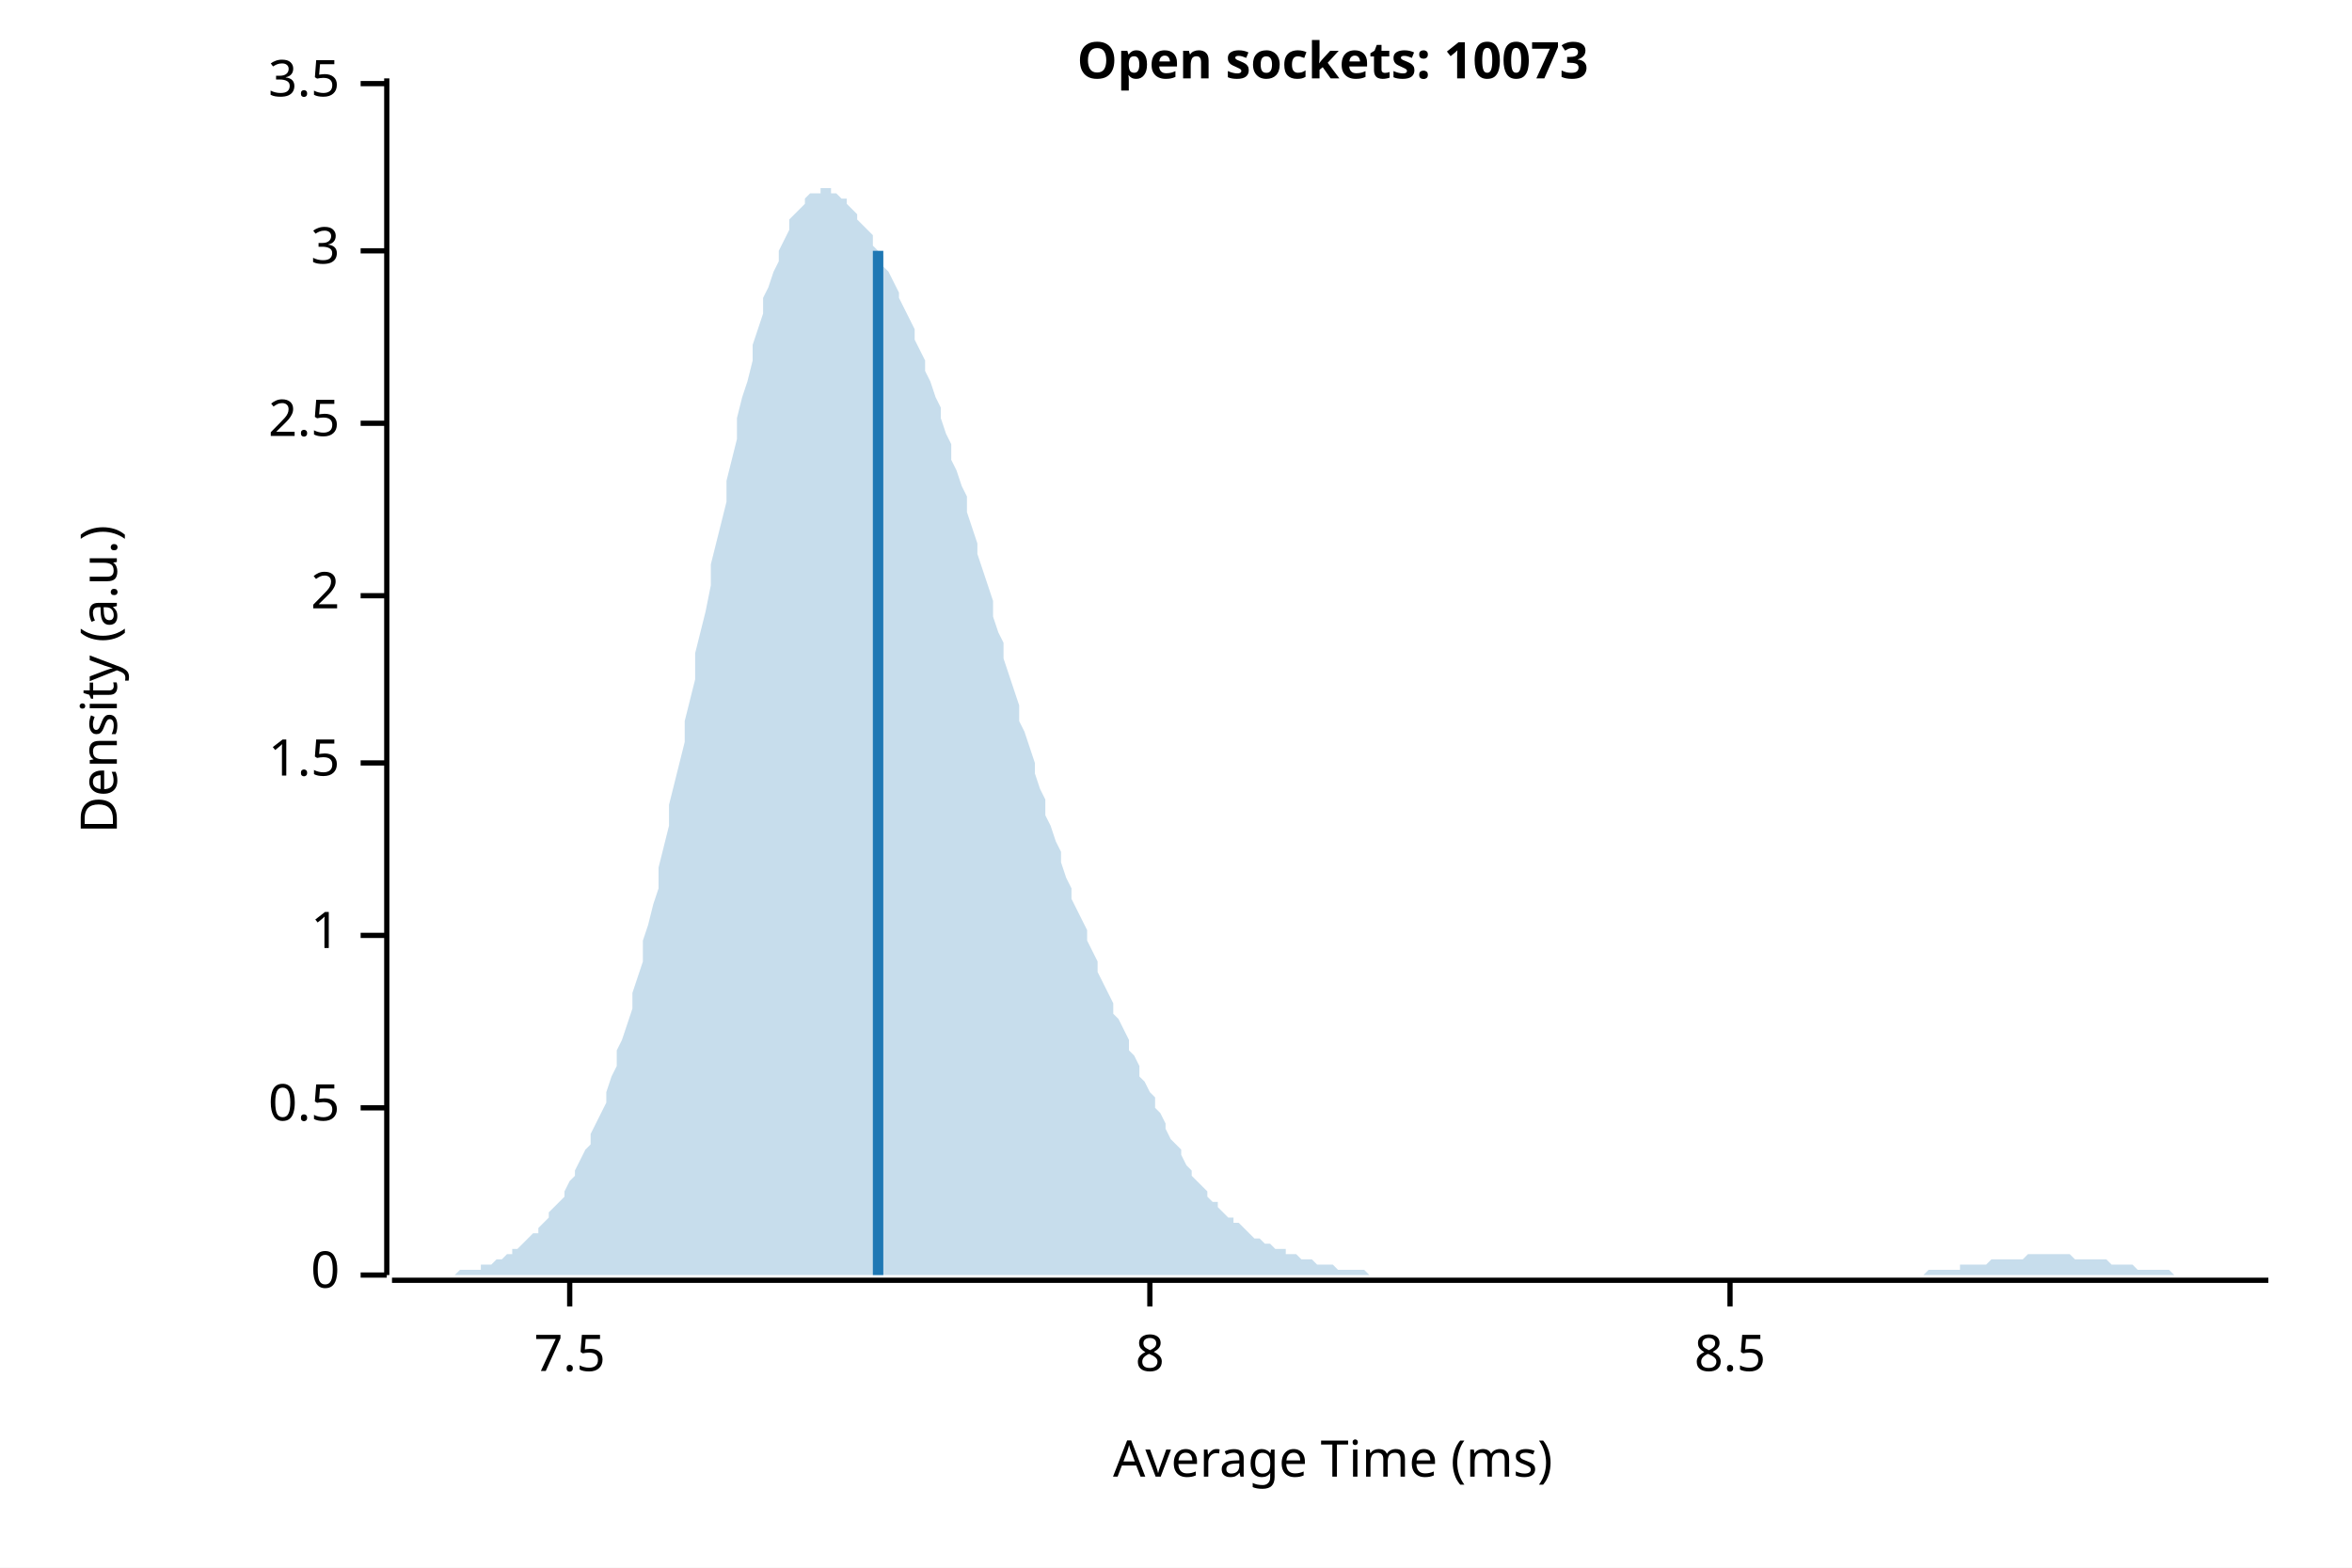
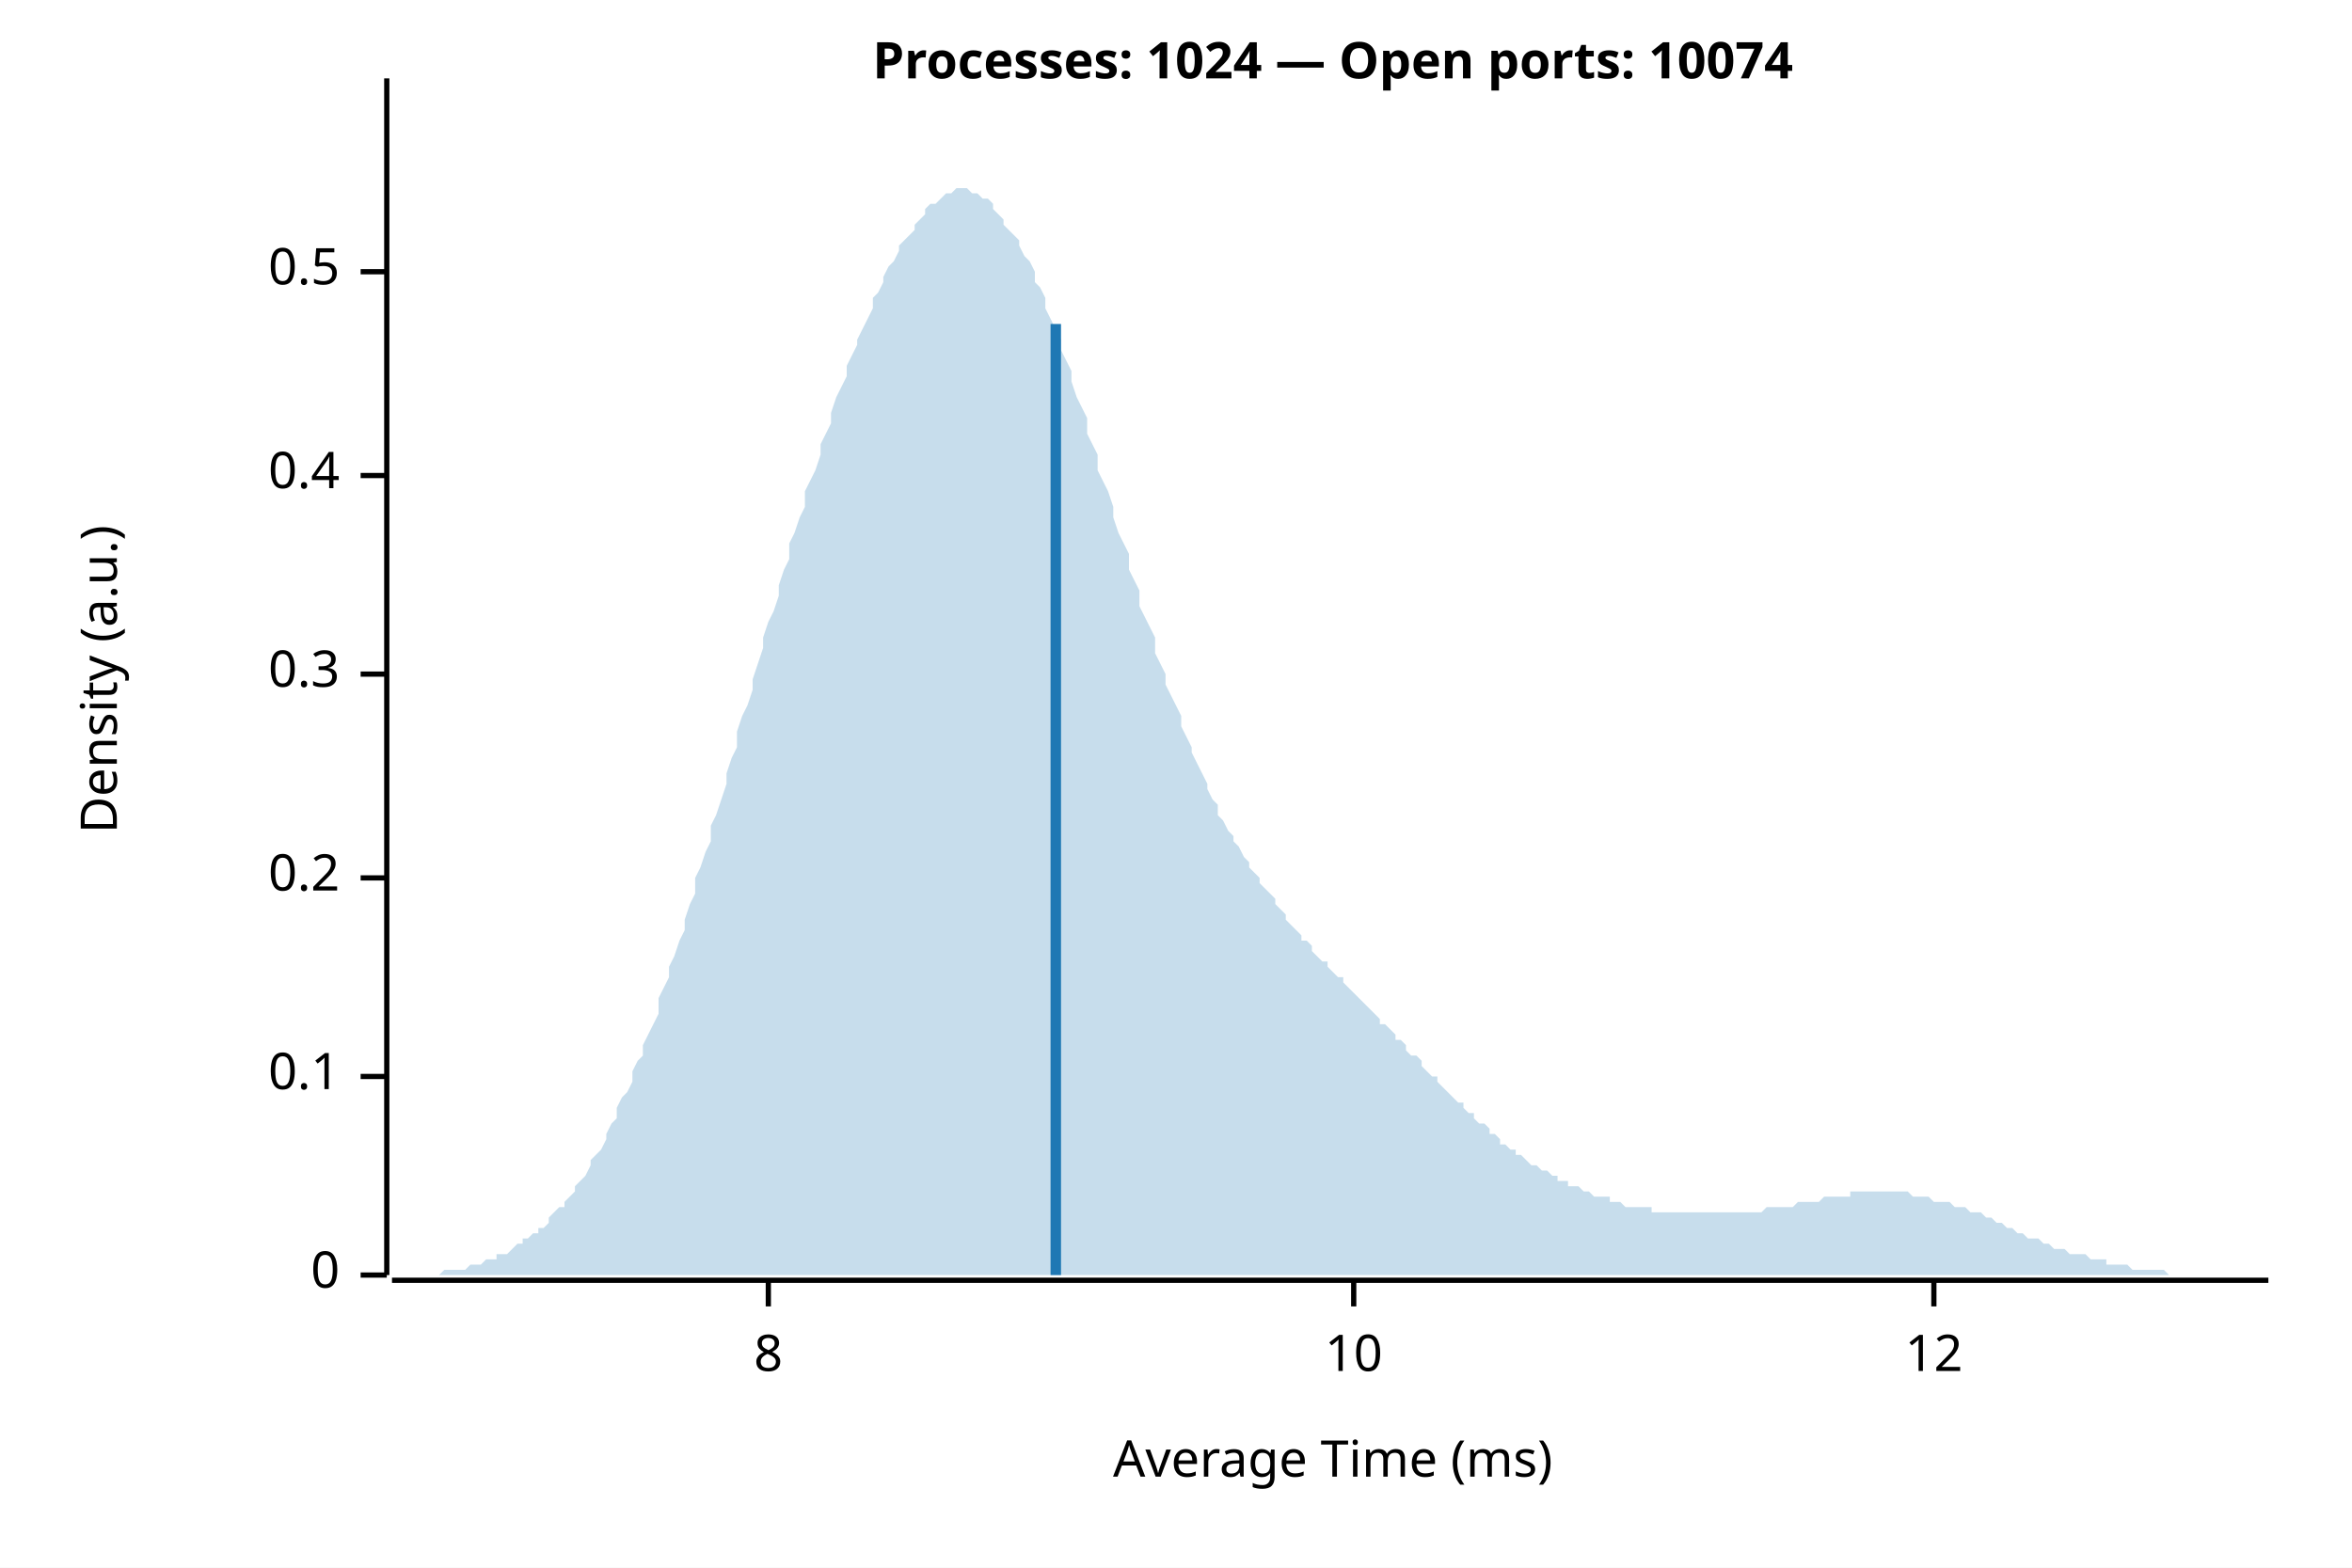
<svg xmlns="http://www.w3.org/2000/svg" width="450" height="300" viewBox="0 0 450 300">
  <rect width="100%" height="100%" fill="white" />
-   <text x="255" y="15" font-weight="bold" text-anchor="middle" font-family="sans-serif" font-size="9.677" opacity="1" fill="#000000">Open sockets: 10073</text>
+   <text x="255" y="15" font-weight="bold" text-anchor="middle" font-family="sans-serif" font-size="9.677" opacity="1" fill="#000000">Processes: 1024 — Open ports: 10074</text>
  <text x="15" y="130" dy="0.76em" text-anchor="middle" font-family="sans-serif" font-size="9.677" opacity="1" fill="#000000" transform="rotate(270, 15, 130)">
Density (a.u.)
</text>
  <text x="255" y="285" dy="-0.5ex" text-anchor="middle" font-family="sans-serif" font-size="9.677" opacity="1" fill="#000000">
Average Time (ms)
</text>
  <polyline fill="none" opacity="1" stroke="#000000" stroke-width="1" points="74,15 74,244 " />
  <text x="65" y="244" dy="0.5ex" text-anchor="end" font-family="sans-serif" font-size="9.677" opacity="1" fill="#000000">
0
</text>
  <polyline fill="none" opacity="1" stroke="#000000" stroke-width="1" points="69,244 74,244 " />
-   <text x="65" y="212" dy="0.5ex" text-anchor="end" font-family="sans-serif" font-size="9.677" opacity="1" fill="#000000">
+   <text x="65" y="206" dy="0.5ex" text-anchor="end" font-family="sans-serif" font-size="9.677" opacity="1" fill="#000000">
+ 0.1
+ </text>
+   <polyline fill="none" opacity="1" stroke="#000000" stroke-width="1" points="69,206 74,206 " />
+   <text x="65" y="168" dy="0.5ex" text-anchor="end" font-family="sans-serif" font-size="9.677" opacity="1" fill="#000000">
+ 0.2
+ </text>
+   <polyline fill="none" opacity="1" stroke="#000000" stroke-width="1" points="69,168 74,168 " />
+   <text x="65" y="129" dy="0.5ex" text-anchor="end" font-family="sans-serif" font-size="9.677" opacity="1" fill="#000000">
+ 0.3
+ </text>
+   <polyline fill="none" opacity="1" stroke="#000000" stroke-width="1" points="69,129 74,129 " />
+   <text x="65" y="91" dy="0.5ex" text-anchor="end" font-family="sans-serif" font-size="9.677" opacity="1" fill="#000000">
+ 0.4
+ </text>
+   <polyline fill="none" opacity="1" stroke="#000000" stroke-width="1" points="69,91 74,91 " />
+   <text x="65" y="52" dy="0.5ex" text-anchor="end" font-family="sans-serif" font-size="9.677" opacity="1" fill="#000000">
0.5
</text>
-   <polyline fill="none" opacity="1" stroke="#000000" stroke-width="1" points="69,212 74,212 " />
-   <text x="65" y="179" dy="0.5ex" text-anchor="end" font-family="sans-serif" font-size="9.677" opacity="1" fill="#000000">
- 1
- </text>
-   <polyline fill="none" opacity="1" stroke="#000000" stroke-width="1" points="69,179 74,179 " />
-   <text x="65" y="146" dy="0.5ex" text-anchor="end" font-family="sans-serif" font-size="9.677" opacity="1" fill="#000000">
- 1.5
- </text>
-   <polyline fill="none" opacity="1" stroke="#000000" stroke-width="1" points="69,146 74,146 " />
-   <text x="65" y="114" dy="0.5ex" text-anchor="end" font-family="sans-serif" font-size="9.677" opacity="1" fill="#000000">
- 2
- </text>
-   <polyline fill="none" opacity="1" stroke="#000000" stroke-width="1" points="69,114 74,114 " />
-   <text x="65" y="81" dy="0.5ex" text-anchor="end" font-family="sans-serif" font-size="9.677" opacity="1" fill="#000000">
- 2.5
- </text>
-   <polyline fill="none" opacity="1" stroke="#000000" stroke-width="1" points="69,81 74,81 " />
-   <text x="65" y="48" dy="0.5ex" text-anchor="end" font-family="sans-serif" font-size="9.677" opacity="1" fill="#000000">
- 3
- </text>
-   <polyline fill="none" opacity="1" stroke="#000000" stroke-width="1" points="69,48 74,48 " />
-   <text x="65" y="16" dy="0.5ex" text-anchor="end" font-family="sans-serif" font-size="9.677" opacity="1" fill="#000000">
- 3.5
- </text>
-   <polyline fill="none" opacity="1" stroke="#000000" stroke-width="1" points="69,16 74,16 " />
+   <polyline fill="none" opacity="1" stroke="#000000" stroke-width="1" points="69,52 74,52 " />
  <polyline fill="none" opacity="1" stroke="#000000" stroke-width="1" points="75,245 434,245 " />
-   <text x="109" y="255" dy="0.76em" text-anchor="middle" font-family="sans-serif" font-size="9.677" opacity="1" fill="#000000">
- 7.5
- </text>
-   <polyline fill="none" opacity="1" stroke="#000000" stroke-width="1" points="109,245 109,250 " />
-   <text x="220" y="255" dy="0.76em" text-anchor="middle" font-family="sans-serif" font-size="9.677" opacity="1" fill="#000000">
+   <text x="147" y="255" dy="0.76em" text-anchor="middle" font-family="sans-serif" font-size="9.677" opacity="1" fill="#000000">
8
</text>
-   <polyline fill="none" opacity="1" stroke="#000000" stroke-width="1" points="220,245 220,250 " />
-   <text x="331" y="255" dy="0.76em" text-anchor="middle" font-family="sans-serif" font-size="9.677" opacity="1" fill="#000000">
- 8.5
+   <polyline fill="none" opacity="1" stroke="#000000" stroke-width="1" points="147,245 147,250 " />
+   <text x="259" y="255" dy="0.76em" text-anchor="middle" font-family="sans-serif" font-size="9.677" opacity="1" fill="#000000">
+ 10
</text>
-   <polyline fill="none" opacity="1" stroke="#000000" stroke-width="1" points="331,245 331,250 " />
-   <polygon opacity="0.25" fill="#1F78B4" points="75,244 75,244 76,244 77,244 77,244 78,244 79,244 80,244 80,244 81,244 82,244 82,244 83,244 84,244 85,244 85,244 86,244 87,244 87,244 88,243 89,243 90,243 90,243 91,243 92,243 92,242 93,242 94,242 95,241 95,241 96,241 97,240 98,240 98,239 99,239 100,238 100,238 101,237 102,236 103,236 103,235 104,234 105,233 105,232 106,231 107,230 108,229 108,228 109,226 110,225 110,224 111,222 112,220 113,219 113,217 114,215 115,213 116,211 116,209 117,206 118,204 118,201 119,199 120,196 121,193 121,190 122,187 123,184 123,180 124,177 125,173 126,170 126,166 127,162 128,158 128,154 129,150 130,146 131,142 131,138 132,134 133,130 133,125 134,121 135,117 136,112 136,108 137,104 138,100 139,96 139,92 140,88 141,84 141,80 142,76 143,73 144,69 144,66 145,63 146,60 146,57 147,55 148,52 149,50 149,48 150,46 151,44 151,42 152,41 153,40 154,39 154,38 155,37 156,37 157,37 157,36 158,36 159,36 159,37 160,37 161,38 162,38 162,39 163,40 164,41 164,42 165,43 166,44 167,45 167,47 168,48 169,49 169,51 170,52 171,54 172,56 172,57 173,59 174,61 175,63 175,65 176,67 177,69 177,71 178,73 179,76 180,78 180,80 181,83 182,85 182,88 183,90 184,93 185,95 185,98 186,101 187,104 187,106 188,109 189,112 190,115 190,118 191,121 192,123 192,126 193,129 194,132 195,135 195,138 196,140 197,143 198,146 198,148 199,151 200,153 200,156 201,158 202,161 203,163 203,165 204,168 205,170 205,172 206,174 207,176 208,178 208,180 209,182 210,184 210,186 211,188 212,190 213,192 213,194 214,195 215,197 216,199 216,201 217,202 218,204 218,206 219,207 220,209 221,210 221,212 222,213 223,215 223,216 224,218 225,219 226,220 226,221 227,223 228,224 228,225 229,226 230,227 231,228 231,229 232,230 233,230 233,231 234,232 235,233 236,233 236,234 237,234 238,235 239,236 239,236 240,237 241,237 241,237 242,238 243,238 244,239 244,239 245,239 246,239 246,240 247,240 248,240 249,241 249,241 250,241 251,241 251,241 252,242 253,242 254,242 254,242 255,242 256,243 257,243 257,243 258,243 259,243 259,243 260,243 261,243 262,244 262,244 263,244 264,244 264,244 265,244 266,244 267,244 267,244 268,244 269,244 269,244 270,244 271,244 272,244 272,244 273,244 274,244 275,244 275,244 276,244 277,244 277,244 278,244 279,244 280,244 280,244 281,244 282,244 282,244 283,244 284,244 285,244 285,244 286,244 287,244 287,244 288,244 289,244 290,244 290,244 291,244 292,244 292,244 293,244 294,244 295,244 295,244 296,244 297,244 298,244 298,244 299,244 300,244 300,244 301,244 302,244 303,244 303,244 304,244 305,244 305,244 306,244 307,244 308,244 308,244 309,244 310,244 310,244 311,244 312,244 313,244 313,244 314,244 315,244 316,244 316,244 317,244 318,244 318,244 319,244 320,244 321,244 321,244 322,244 323,244 323,244 324,244 325,244 326,244 326,244 327,244 328,244 328,244 329,244 330,244 331,244 331,244 332,244 333,244 333,244 334,244 335,244 336,244 336,244 337,244 338,244 339,244 339,244 340,244 341,244 341,244 342,244 343,244 344,244 344,244 345,244 346,244 346,244 347,244 348,244 349,244 349,244 350,244 351,244 351,244 352,244 353,244 354,244 354,244 355,244 356,244 357,244 357,244 358,244 359,244 359,244 360,244 361,244 362,244 362,244 363,244 364,244 364,244 365,244 366,244 367,244 367,244 368,244 369,243 369,243 370,243 371,243 372,243 372,243 373,243 374,243 375,243 375,242 376,242 377,242 377,242 378,242 379,242 380,242 380,242 381,241 382,241 382,241 383,241 384,241 385,241 385,241 386,241 387,241 387,241 388,240 389,240 390,240 390,240 391,240 392,240 392,240 393,240 394,240 395,240 395,240 396,240 397,241 398,241 398,241 399,241 400,241 400,241 401,241 402,241 403,241 403,241 404,242 405,242 405,242 406,242 407,242 408,242 408,242 409,243 410,243 410,243 411,243 412,243 413,243 413,243 414,243 415,243 416,244 416,244 417,244 418,244 418,244 419,244 420,244 421,244 421,244 422,244 423,244 423,244 424,244 425,244 426,244 426,244 427,244 428,244 428,244 429,244 430,244 431,244 431,244 432,244 433,244 434,244 434,244 75,244 " />
-   <polyline fill="none" opacity="1" stroke="#1F78B4" stroke-width="2" points="168,244 168,48 " />
+   <polyline fill="none" opacity="1" stroke="#000000" stroke-width="1" points="259,245 259,250 " />
+   <text x="370" y="255" dy="0.76em" text-anchor="middle" font-family="sans-serif" font-size="9.677" opacity="1" fill="#000000">
+ 12
+ </text>
+   <polyline fill="none" opacity="1" stroke="#000000" stroke-width="1" points="370,245 370,250 " />
+   <polygon opacity="0.25" fill="#1F78B4" points="75,244 75,244 76,244 77,244 77,244 78,244 79,244 80,244 80,244 81,244 82,244 82,244 83,244 84,244 85,243 85,243 86,243 87,243 87,243 88,243 89,243 90,242 90,242 91,242 92,242 92,242 93,241 94,241 95,241 95,240 96,240 97,240 98,239 98,239 99,238 100,238 100,237 101,237 102,236 103,236 103,235 104,235 105,234 105,233 106,232 107,231 108,231 108,230 109,229 110,228 110,227 111,226 112,225 113,223 113,222 114,221 115,220 116,218 116,217 117,215 118,214 118,212 119,210 120,209 121,207 121,205 122,203 123,202 123,200 124,198 125,196 126,194 126,191 127,189 128,187 128,185 129,183 130,180 131,178 131,176 132,173 133,171 133,168 134,166 135,163 136,161 136,158 137,156 138,153 139,150 139,148 140,145 141,143 141,140 142,137 143,135 144,132 144,130 145,127 146,124 146,122 147,119 148,117 149,114 149,112 150,109 151,107 151,104 152,102 153,99 154,97 154,94 155,92 156,90 157,87 157,85 158,83 159,81 159,79 160,76 161,74 162,72 162,70 163,68 164,66 164,65 165,63 166,61 167,59 167,57 168,56 169,54 169,53 170,51 171,50 172,48 172,47 173,46 174,45 175,44 175,43 176,42 177,41 177,40 178,39 179,39 180,38 180,38 181,37 182,37 182,37 183,36 184,36 185,36 185,36 186,37 187,37 187,37 188,38 189,38 190,39 190,40 191,41 192,42 192,43 193,44 194,45 195,46 195,47 196,49 197,50 198,52 198,54 199,55 200,57 200,59 201,61 202,63 203,65 203,67 204,69 205,71 205,73 206,76 207,78 208,80 208,83 209,85 210,87 210,90 211,92 212,94 213,97 213,99 214,102 215,104 216,106 216,109 217,111 218,113 218,116 219,118 220,120 221,122 221,125 222,127 223,129 223,131 224,133 225,135 226,137 226,139 227,141 228,143 228,144 229,146 230,148 231,150 231,151 232,153 233,154 233,156 234,157 235,159 236,160 236,161 237,162 238,164 239,165 239,166 240,167 241,168 241,169 242,170 243,171 244,172 244,173 245,174 246,175 246,176 247,177 248,178 249,179 249,180 250,180 251,181 251,182 252,183 253,184 254,184 254,185 255,186 256,187 257,187 257,188 258,189 259,190 259,190 260,191 261,192 262,193 262,193 263,194 264,195 264,196 265,196 266,197 267,198 267,199 268,199 269,200 269,201 270,202 271,202 272,203 272,204 273,205 274,206 275,206 275,207 276,208 277,209 277,209 278,210 279,211 280,211 280,212 281,213 282,213 282,214 283,215 284,215 285,216 285,217 286,217 287,218 287,219 288,219 289,220 290,220 290,221 291,221 292,222 292,222 293,223 294,223 295,224 295,224 296,224 297,225 298,225 298,226 299,226 300,226 300,227 301,227 302,227 303,228 303,228 304,228 305,229 305,229 306,229 307,229 308,229 308,230 309,230 310,230 310,230 311,231 312,231 313,231 313,231 314,231 315,231 316,231 316,232 317,232 318,232 318,232 319,232 320,232 321,232 321,232 322,232 323,232 323,232 324,232 325,232 326,232 326,232 327,232 328,232 328,232 329,232 330,232 331,232 331,232 332,232 333,232 333,232 334,232 335,232 336,232 336,232 337,232 338,231 339,231 339,231 340,231 341,231 341,231 342,231 343,231 344,230 344,230 345,230 346,230 346,230 347,230 348,230 349,229 349,229 350,229 351,229 351,229 352,229 353,229 354,229 354,228 355,228 356,228 357,228 357,228 358,228 359,228 359,228 360,228 361,228 362,228 362,228 363,228 364,228 364,228 365,228 366,229 367,229 367,229 368,229 369,229 369,229 370,230 371,230 372,230 372,230 373,230 374,231 375,231 375,231 376,231 377,232 377,232 378,232 379,232 380,233 380,233 381,233 382,234 382,234 383,234 384,235 385,235 385,235 386,236 387,236 387,236 388,237 389,237 390,237 390,237 391,238 392,238 392,238 393,239 394,239 395,239 395,239 396,240 397,240 398,240 398,240 399,240 400,241 400,241 401,241 402,241 403,241 403,242 404,242 405,242 405,242 406,242 407,242 408,243 408,243 409,243 410,243 410,243 411,243 412,243 413,243 413,243 414,243 415,244 416,244 416,244 417,244 418,244 418,244 419,244 420,244 421,244 421,244 422,244 423,244 423,244 424,244 425,244 426,244 426,244 427,244 428,244 428,244 429,244 430,244 431,244 431,244 432,244 433,244 434,244 434,244 75,244 " />
+   <polyline fill="none" opacity="1" stroke="#1F78B4" stroke-width="2" points="202,244 202,62 " />
</svg>
